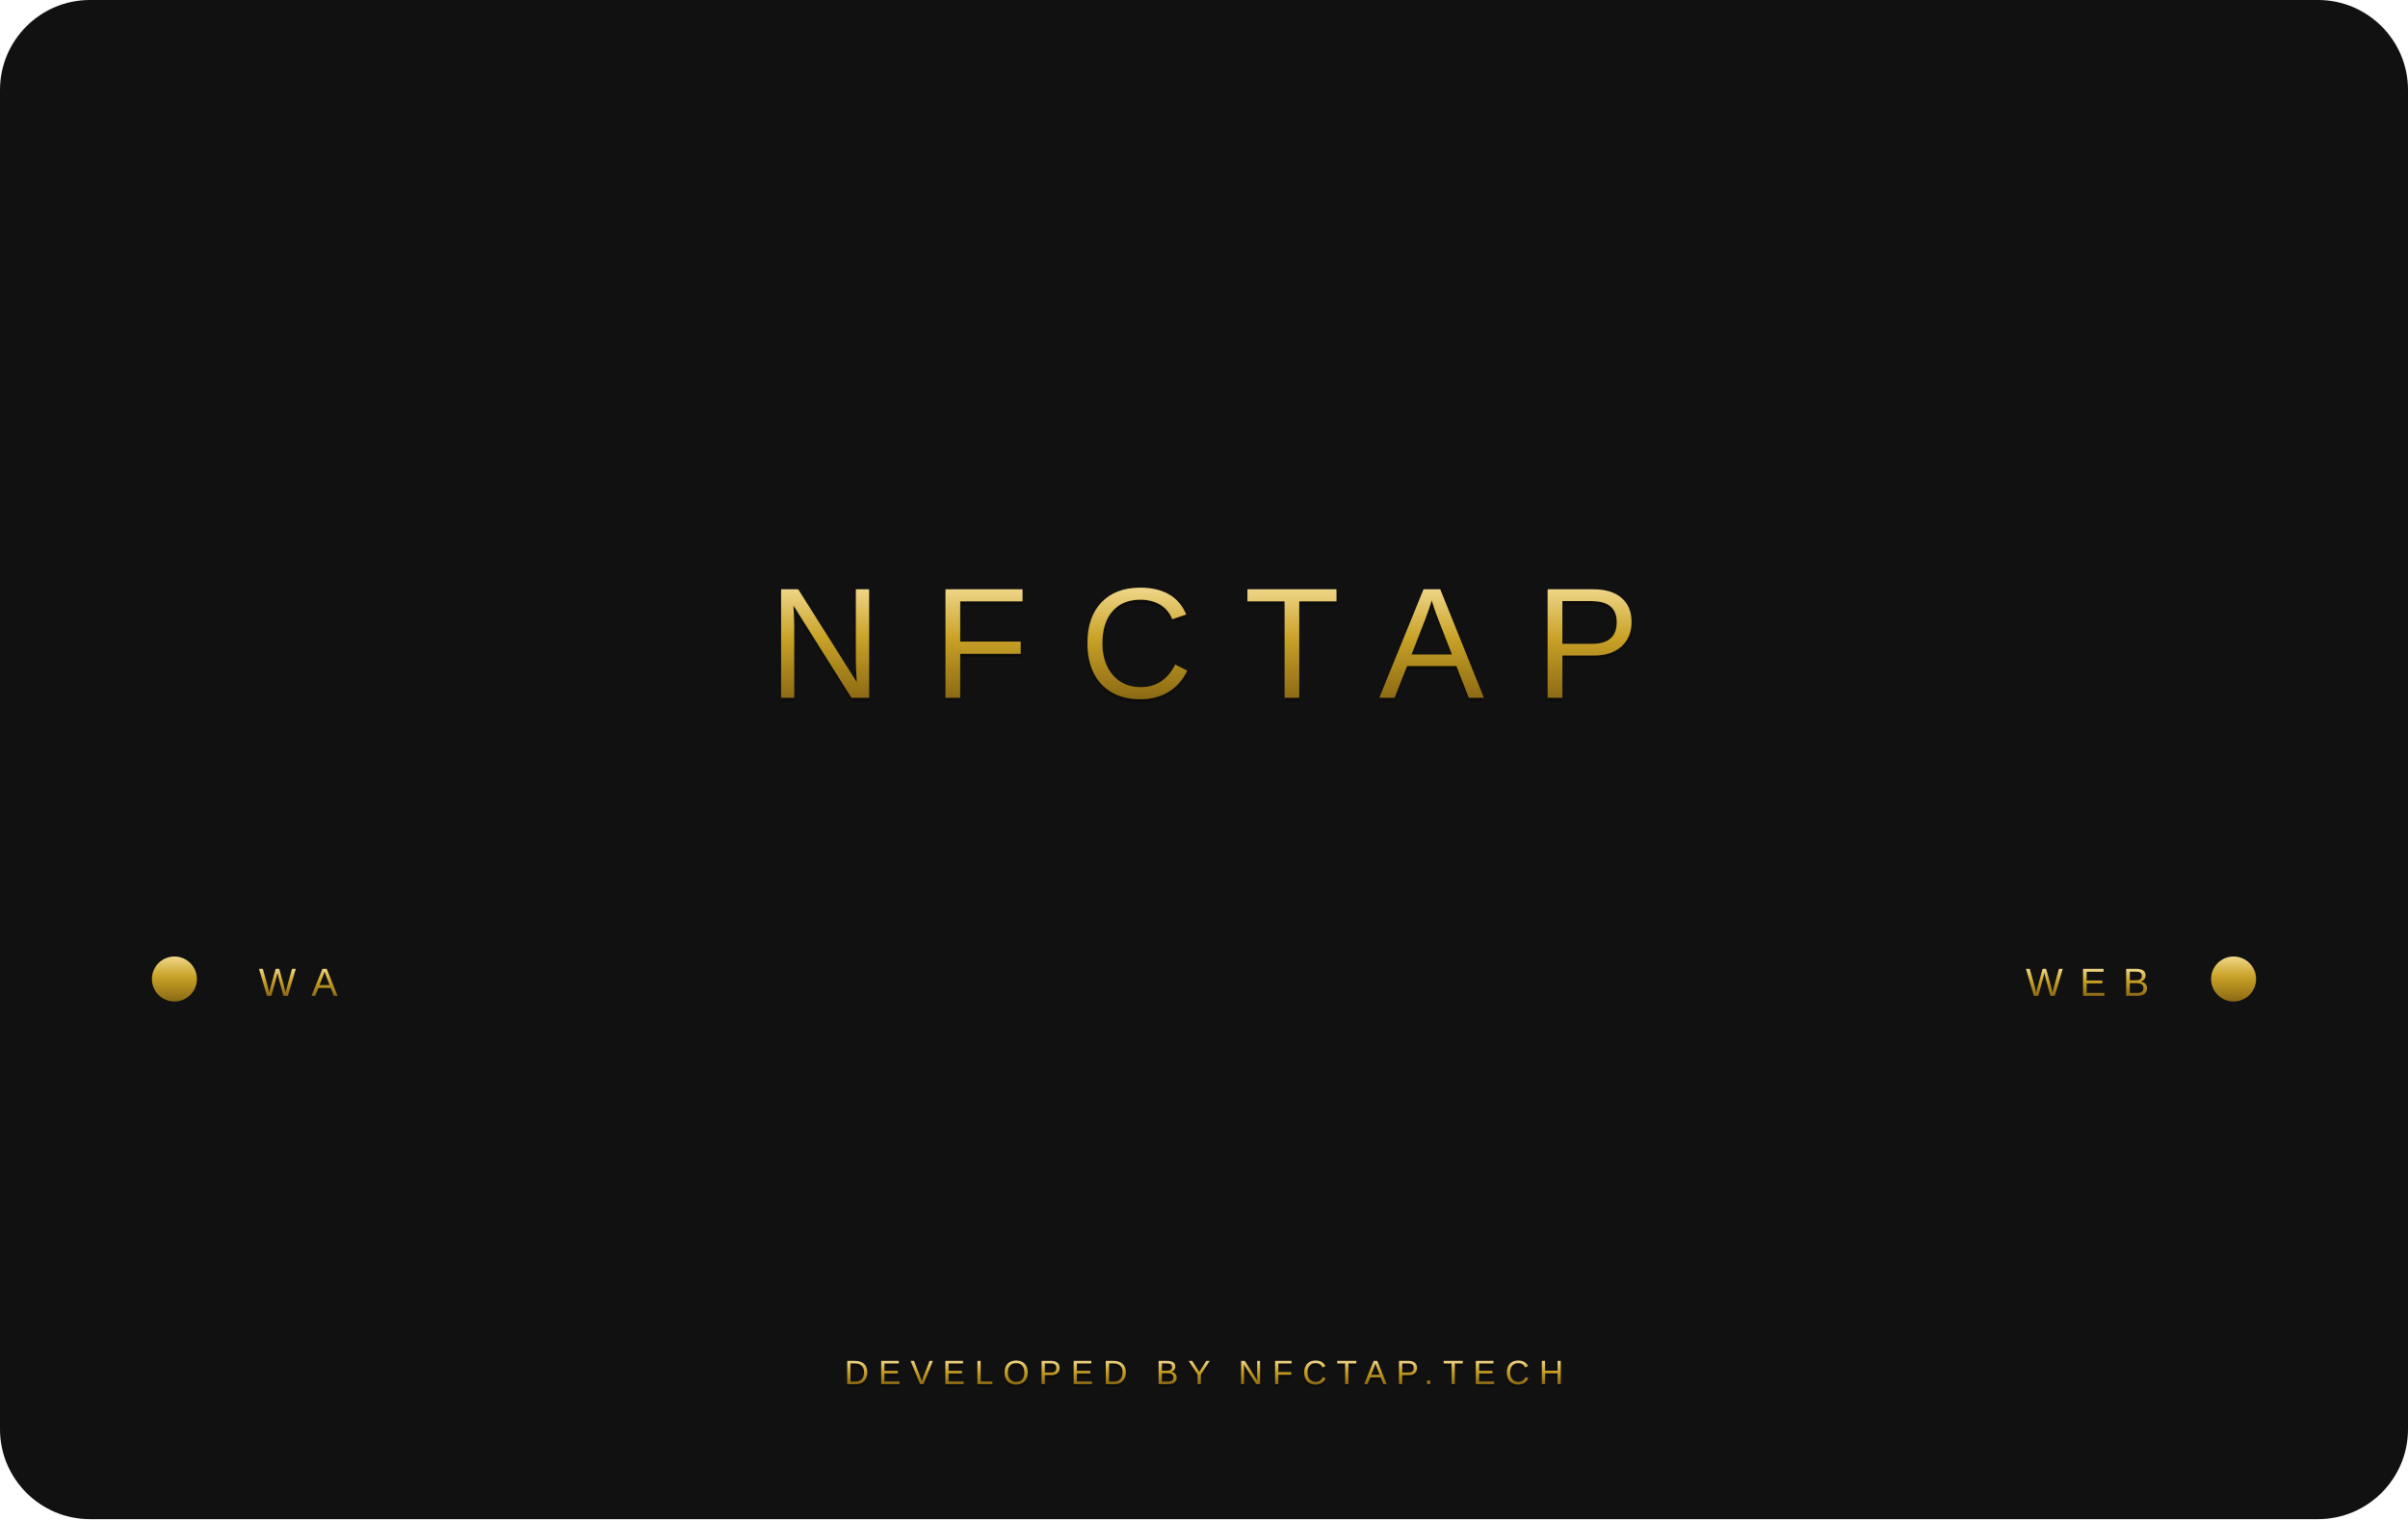
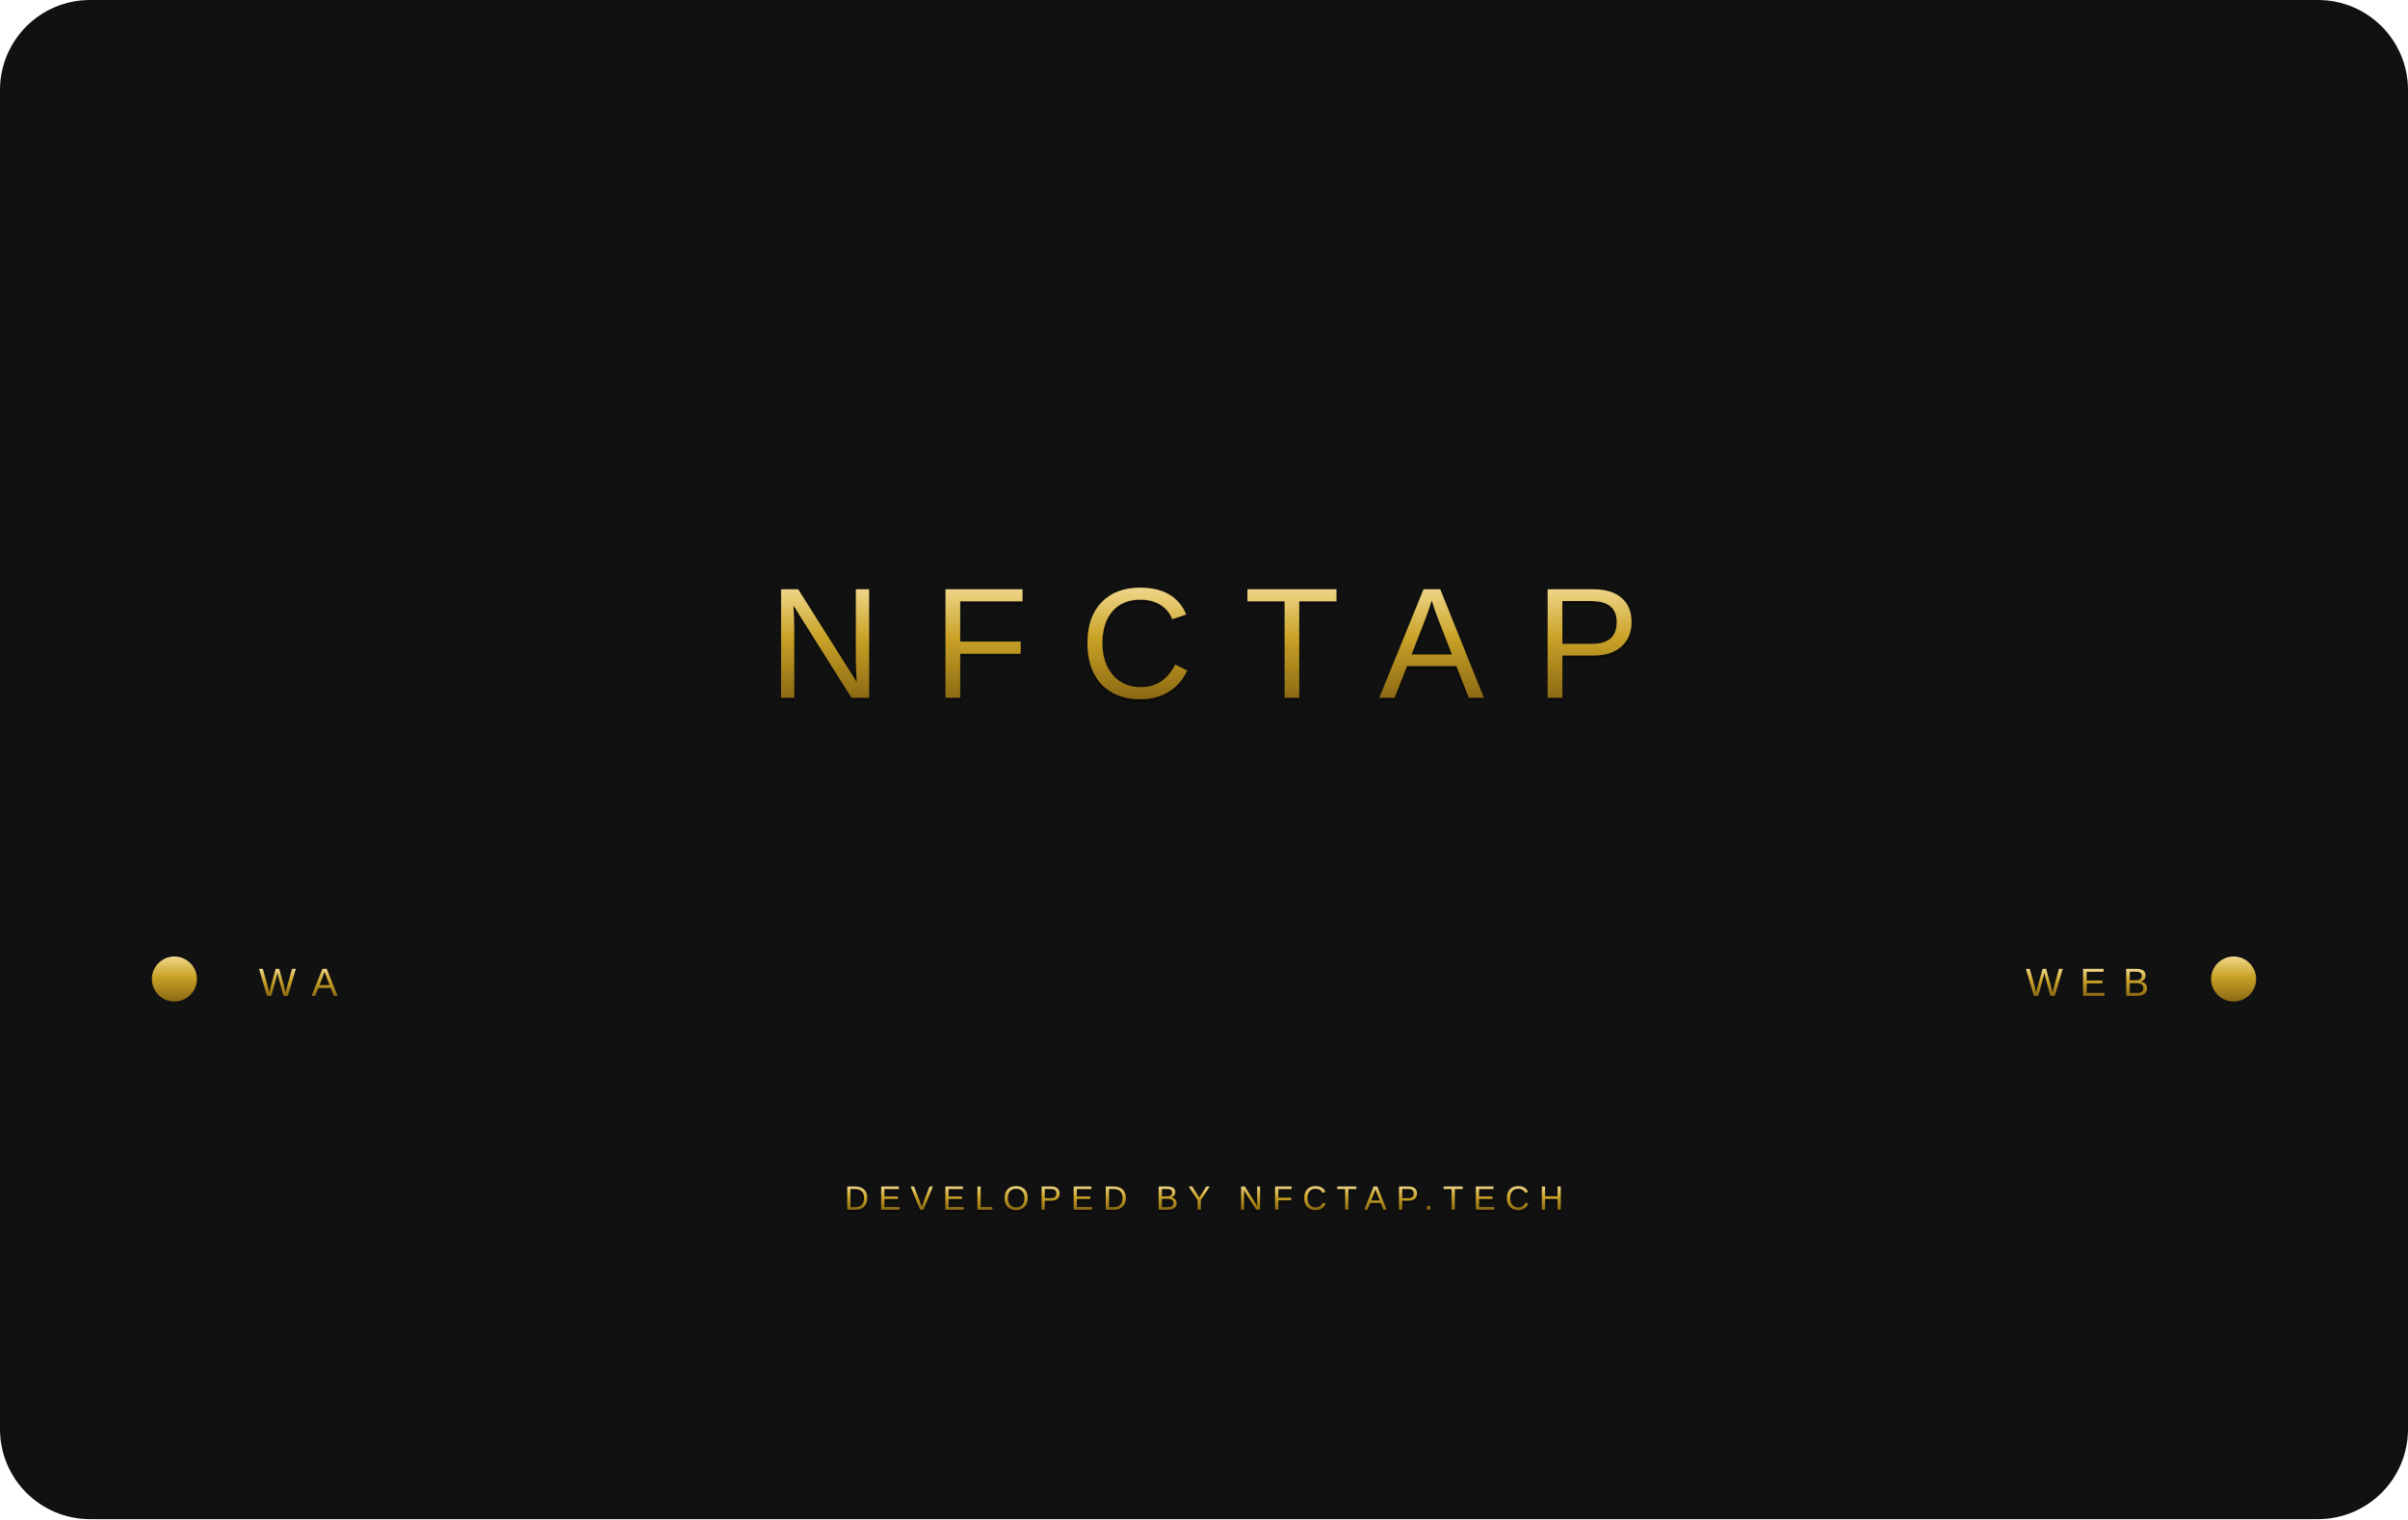
<svg xmlns="http://www.w3.org/2000/svg" viewBox="0 0 856 540" width="856" height="540">
  <defs>
    <linearGradient id="gold" x1="0" y1="0" x2="0" y2="1">
      <stop offset="0%" stop-color="#F0D78A" />
      <stop offset="45%" stop-color="#C9A227" />
      <stop offset="100%" stop-color="#8B6914" />
    </linearGradient>
    <filter id="emboss">
      <feDropShadow dx="0" dy="1" stdDeviation="0.5" flood-color="#000" flood-opacity="0.4" />
    </filter>
  </defs>
  <rect width="856" height="540" rx="32" fill="#111111" />
  <text x="428" y="248" text-anchor="middle" fill="url(#gold)" font-family="Helvetica Neue, Arial, sans-serif" font-size="56" letter-spacing="18" font-weight="500" filter="url(#emboss)">NFCTAP</text>
  <circle cx="62" cy="348" r="8" fill="url(#gold)" />
  <text x="92" y="354" fill="url(#gold)" font-family="Helvetica Neue, Arial, sans-serif" font-size="14" letter-spacing="6">WA</text>
  <text x="764" y="354" text-anchor="end" fill="url(#gold)" font-family="Helvetica Neue, Arial, sans-serif" font-size="14" letter-spacing="6">WEB</text>
  <circle cx="794" cy="348" r="8" fill="url(#gold)" />
-   <text x="428" y="492" text-anchor="middle" fill="url(#gold)" font-family="Helvetica Neue, Arial, sans-serif" font-size="12" letter-spacing="3.4" filter="url(#emboss)">DEVELOPED BY NFCTAP.TECH</text>
+   <text x="428" y="430" text-anchor="middle" fill="url(#gold)" font-family="Helvetica Neue, Arial, sans-serif" font-size="12" letter-spacing="3.4" filter="url(#emboss)">DEVELOPED BY NFCTAP.TECH</text>
</svg>
